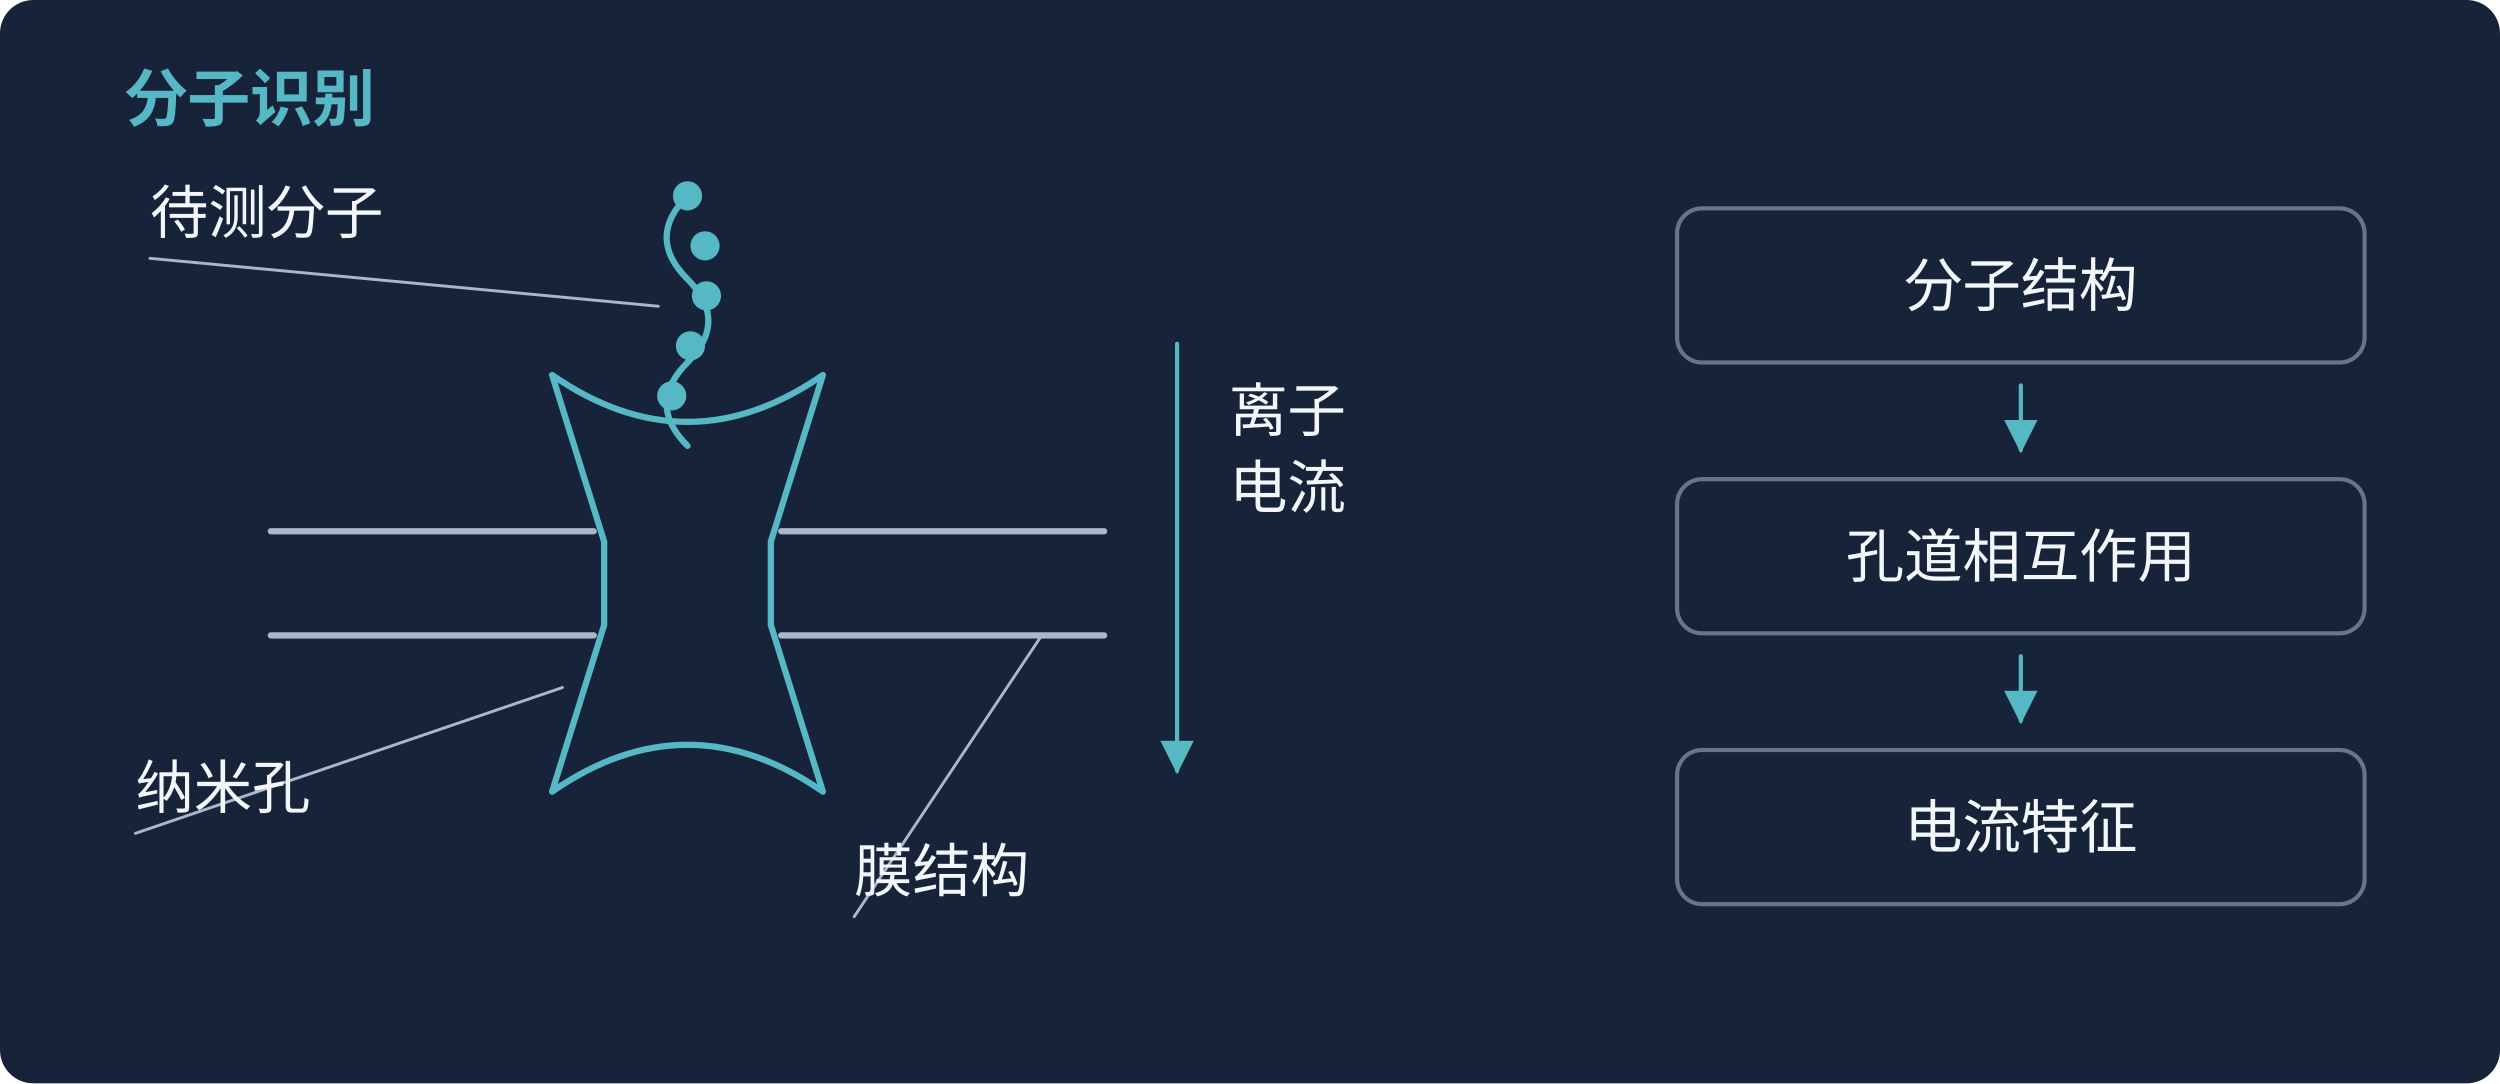
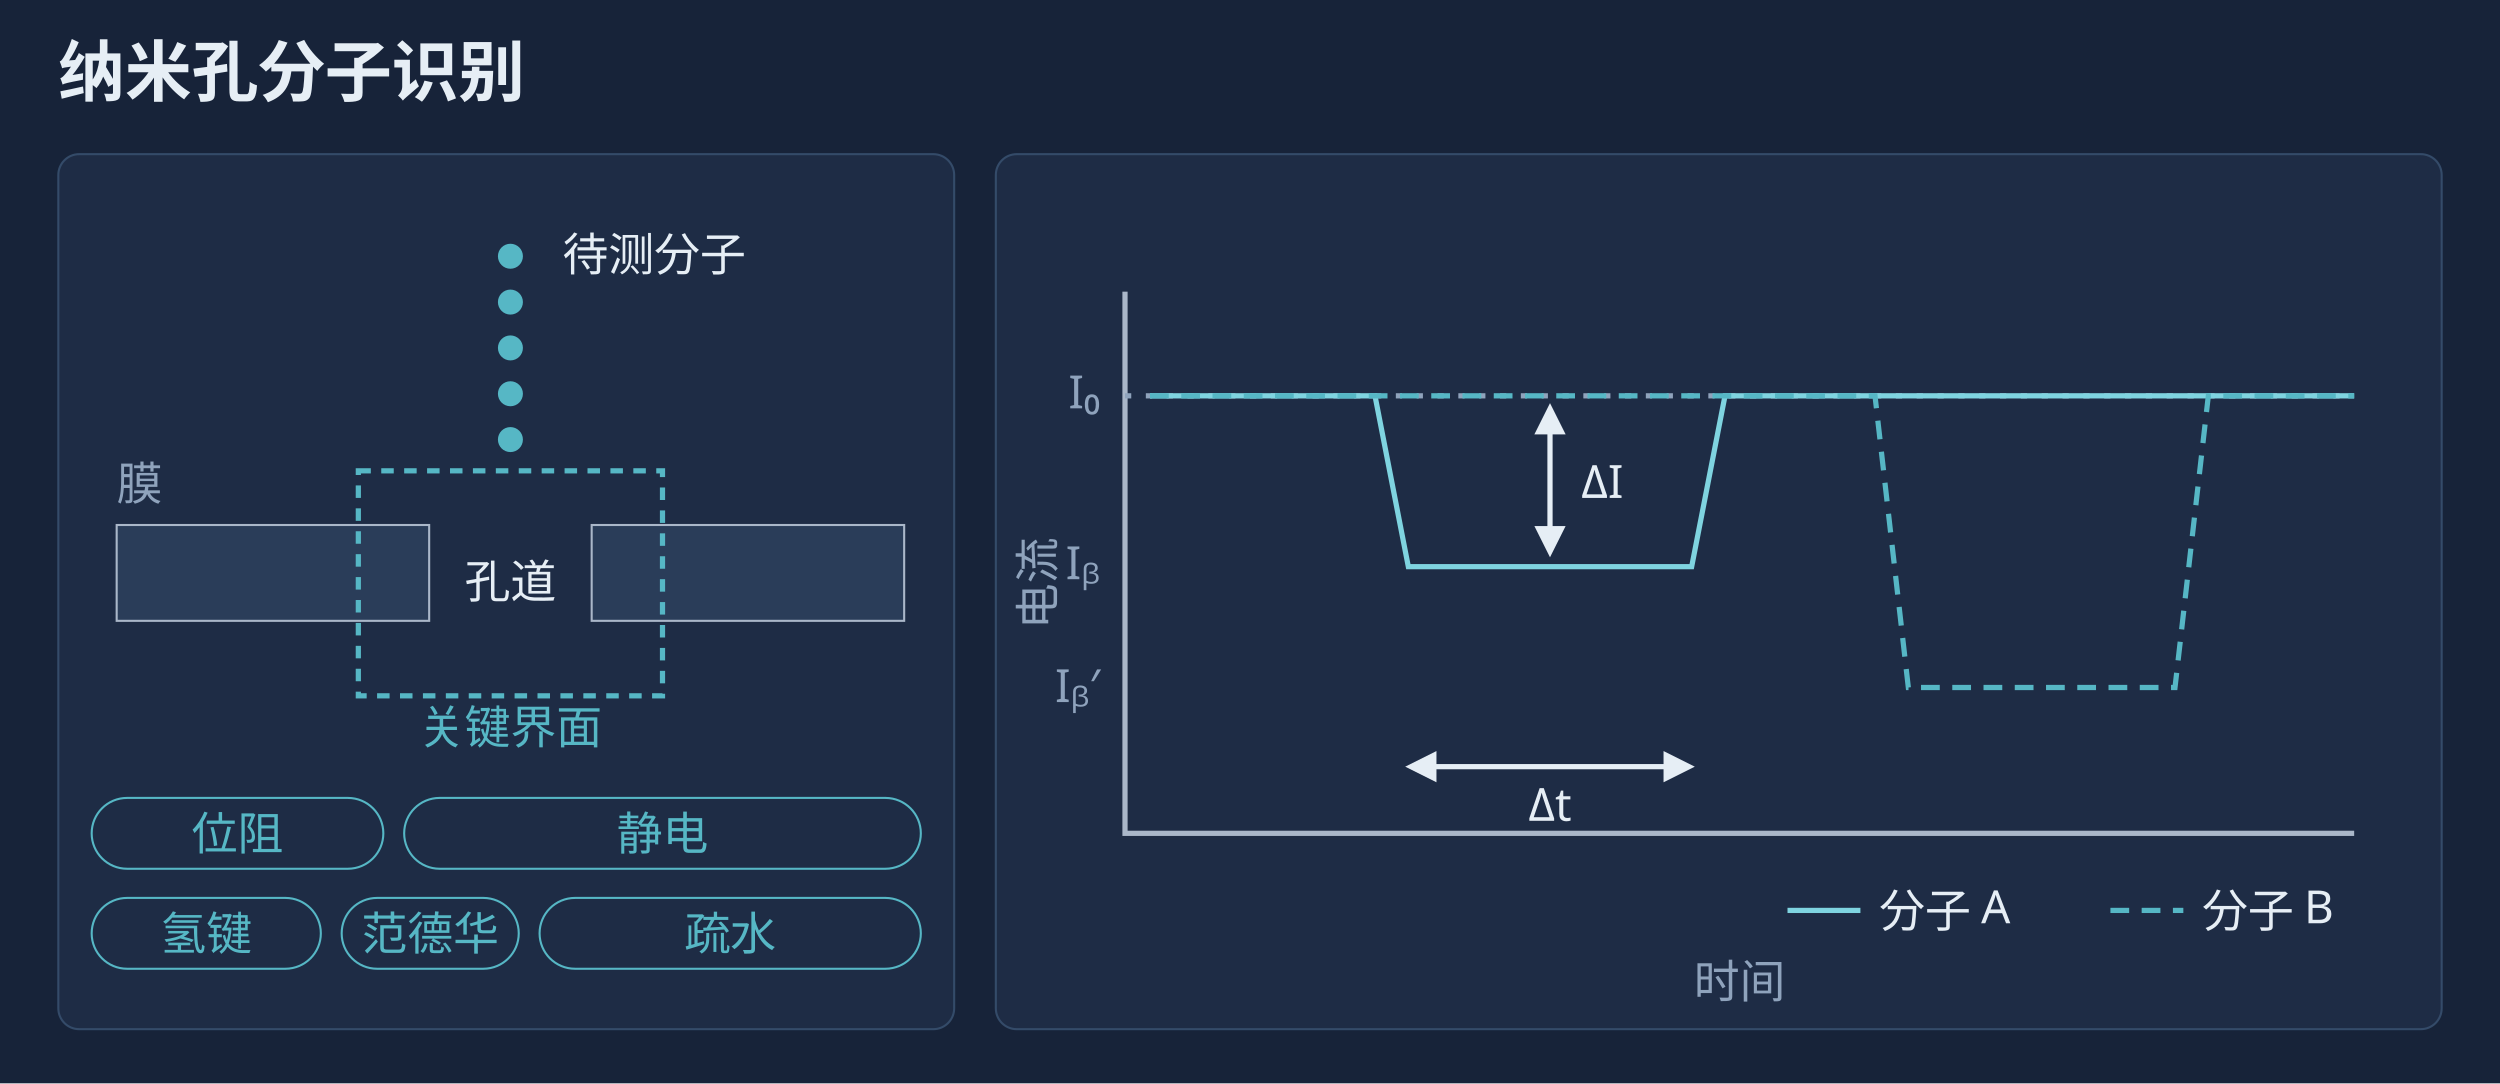
- <svg xmlns="http://www.w3.org/2000/svg" width="1200" height="520" viewBox="0 0 1200 520" role="img">
+ <svg xmlns="http://www.w3.org/2000/svg" width="1200" height="520" viewBox="0 0 1200 520" role="img" aria-labelledby="title desc" lang="zh-CN">
  <defs>
-     <marker id="arrow" viewBox="0 0 10 10" refX="9" refY="5" markerWidth="8" markerHeight="8" orient="auto-start-reverse">
-       <path d="M0 0L10 5L0 10" fill="#56B7C5" />
+     <marker id="arrow" viewBox="0 0 10 10" refX="5" refY="5" markerWidth="6" markerHeight="6" orient="auto-start-reverse">
+       <path d="M0 0L10 5L0 10Z" fill="#E6EEF5" />
    </marker>
  </defs>
-   <rect width="1200" height="520" rx="16" fill="#172339" />
-   <g fill="none" stroke="#65758D" stroke-width="2" stroke-linecap="round" stroke-linejoin="round">
-     <text x="60" y="58" class="heading">分子识别</text>
-     <g stroke-width="3">
-       <path d="M130 255H285M375 255H530M130 305H285M375 305H530" stroke="#AAB7C9" />
-       <path d="M265 180Q330 225 395 180L370 260V300L395 380Q330 335 265 380L290 300V260Z" stroke="#56B7C5" />
-     </g>
-     <path d="M330 94q-20 20 0 40t0 40t0 40" stroke="#56B7C5" stroke-width="3" />
-     <circle cx="330" cy="94" r="7" fill="#56B7C5" stroke="none" />
-     <circle cx="338.415" cy="118" r="7" fill="#56B7C5" stroke="none" />
-     <circle cx="339.093" cy="142" r="7" fill="#56B7C5" stroke="none" />
-     <circle cx="331.411" cy="166" r="7" fill="#56B7C5" stroke="none" />
-     <circle cx="322.432" cy="190" r="7" fill="#56B7C5" stroke="none" />
-     <path d="M72 124L316 147" stroke-width="1.4" stroke="#AAB7C9" />
-     <text x="72" y="112">待测分子</text>
-     <path d="M65 400L270 330" stroke-width="1.4" stroke="#AAB7C9" />
-     <text x="65" y="388">纳米孔</text>
-     <path d="M410 440L500 305" stroke-width="1.4" stroke="#AAB7C9" />
-     <text x="410" y="428">膜结构</text>
-     <path d="M565 165L565 370" stroke="#56B7C5" stroke-width="2" marker-end="url(#arrow)" />
-     <text x="590" y="207">离子</text>
-     <text x="590" y="244">电流</text>
-     <rect x="805" y="100" width="330" height="74" rx="12" fill="none" stroke="#65758D" />
-     <text x="970" y="147" text-anchor="middle">分子结构</text>
-     <path d="M970 185L970 216" stroke="#56B7C5" stroke-width="2" marker-end="url(#arrow)" />
-     <rect x="805" y="230" width="330" height="74" rx="12" fill="none" stroke="#65758D" />
-     <text x="970" y="277" text-anchor="middle">孔道相互作用</text>
-     <path d="M970 315L970 346" stroke="#56B7C5" stroke-width="2" marker-end="url(#arrow)" />
-     <rect x="805" y="360" width="330" height="74" rx="12" fill="none" stroke="#65758D" />
-     <text x="970" y="407" text-anchor="middle">电流特征</text>
-   </g>
-   <style>text{fill:#F3F7FB;stroke:none;font:28px system-ui,'Microsoft YaHei',sans-serif}text.minor{fill:#AAB7C9;font-size:24px}text.heading{fill:#56B7C5;font-size:30px;font-weight:600}</style>
+   <style>text{font:22px system-ui,'Microsoft YaHei',sans-serif;fill:#E6EEF5}.heading{font-size:32px;font-weight:600}.subheading{font-size:26px;font-weight:600;fill:#56B7C5}.muted{fill:#8FA3BC}.accent{fill:#56B7C5}</style>
+   <rect width="1200" height="520" fill="#172339" />
+   <text x="28" y="46" class="heading" text-anchor="start">纳米孔分子识别</text>
+   <rect x="28" y="74" width="430" height="420" rx="10" fill="#1E2C45" stroke="#344B69" />
+   <rect x="478" y="74" width="694" height="420" rx="10" fill="#1E2C45" stroke="#344B69" />
+   <rect x="56" y="252" width="150" height="46" rx="0" fill="#2A3D59" stroke="#AAB7C9" />
+   <rect x="284" y="252" width="150" height="46" rx="0" fill="#2A3D59" stroke="#AAB7C9" />
+   <path d="M172 226H318V334H172Z" fill="none" stroke="#56B7C5" stroke-width="2.5" stroke-dasharray="6 5" />
+   <circle cx="245" cy="123" r="6" fill="#56B7C5" />
+   <circle cx="245" cy="145" r="6" fill="#56B7C5" />
+   <circle cx="245" cy="167" r="6" fill="#56B7C5" />
+   <circle cx="245" cy="189" r="6" fill="#56B7C5" />
+   <circle cx="245" cy="211" r="6" fill="#56B7C5" />
+   <text x="270" y="130" class="" text-anchor="start">待测分子</text>
+   <text x="56" y="240" class="muted" text-anchor="start">膜</text>
+   <text x="245" y="287" class="" text-anchor="middle">孔道</text>
+   <text x="245" y="357" class="accent" text-anchor="middle">关键界面</text>
+   <rect x="44" y="383" width="140" height="34" rx="17" fill="none" stroke="#56B7C5" />
+   <text x="114" y="408" class="accent" text-anchor="middle">位阻</text>
+   <rect x="194" y="383" width="248" height="34" rx="17" fill="none" stroke="#56B7C5" />
+   <text x="318" y="408" class="accent" text-anchor="middle">静电</text>
+   <rect x="44" y="431" width="110" height="34" rx="17" fill="none" stroke="#56B7C5" />
+   <text x="99" y="456" class="accent" text-anchor="middle">氢键</text>
+   <rect x="164" y="431" width="85" height="34" rx="17" fill="none" stroke="#56B7C5" />
+   <text x="206.5" y="456" class="accent" text-anchor="middle">范德华</text>
+   <rect x="259" y="431" width="183" height="34" rx="17" fill="none" stroke="#56B7C5" />
+   <text x="350.5" y="456" class="accent" text-anchor="middle">疏水</text>
+   <path d="M540 140V400H1130" fill="none" stroke="#AAB7C9" stroke-width="2.5" />
+   <path d="M540 190H1130" fill="none" stroke="#8FA3BC" stroke-width="2.5" stroke-dasharray="3 7" />
+   <path d="M552 190H660L676 272H812L828 190H1130" fill="none" stroke="#7FD4E0" stroke-width="2.5" />
+   <path d="M552 190H900L916 330H1044L1060 190H1130" fill="none" stroke="#56B7C5" stroke-width="2.5" stroke-dasharray="9 6" />
+   <path d="M744 201V260" fill="none" stroke="#E6EEF5" stroke-width="2.5" marker-start="url(#arrow)" marker-end="url(#arrow)" />
+   <text x="759" y="239" class="" text-anchor="start">ΔI</text>
+   <path d="M682 368H806" fill="none" stroke="#E6EEF5" stroke-width="2.5" marker-start="url(#arrow)" marker-end="url(#arrow)" />
+   <text x="744" y="394" class="" text-anchor="middle">Δt</text>
+   <text x="528" y="196" class="muted" text-anchor="end">I₀</text>
+   <text x="528" y="278" class="muted" text-anchor="end">Iᵦ</text>
+   <text x="528" y="337" class="muted" text-anchor="end">Iᵦ′</text>
+   <text x="835" y="479" class="muted" text-anchor="middle">时间</text>
+   <text x="506" y="280" class="muted" text-anchor="middle" transform="rotate(-90 506 280)">电流</text>
+   <path d="M858 437H893" fill="none" stroke="#7FD4E0" stroke-width="2.5" />
+   <text x="902" y="445" class="" text-anchor="start">分子 A</text>
+   <path d="M1013 437H1048" fill="none" stroke="#56B7C5" stroke-width="2.5" stroke-dasharray="9 6" />
+   <text x="1057" y="445" class="" text-anchor="start">分子 B</text>
</svg>
